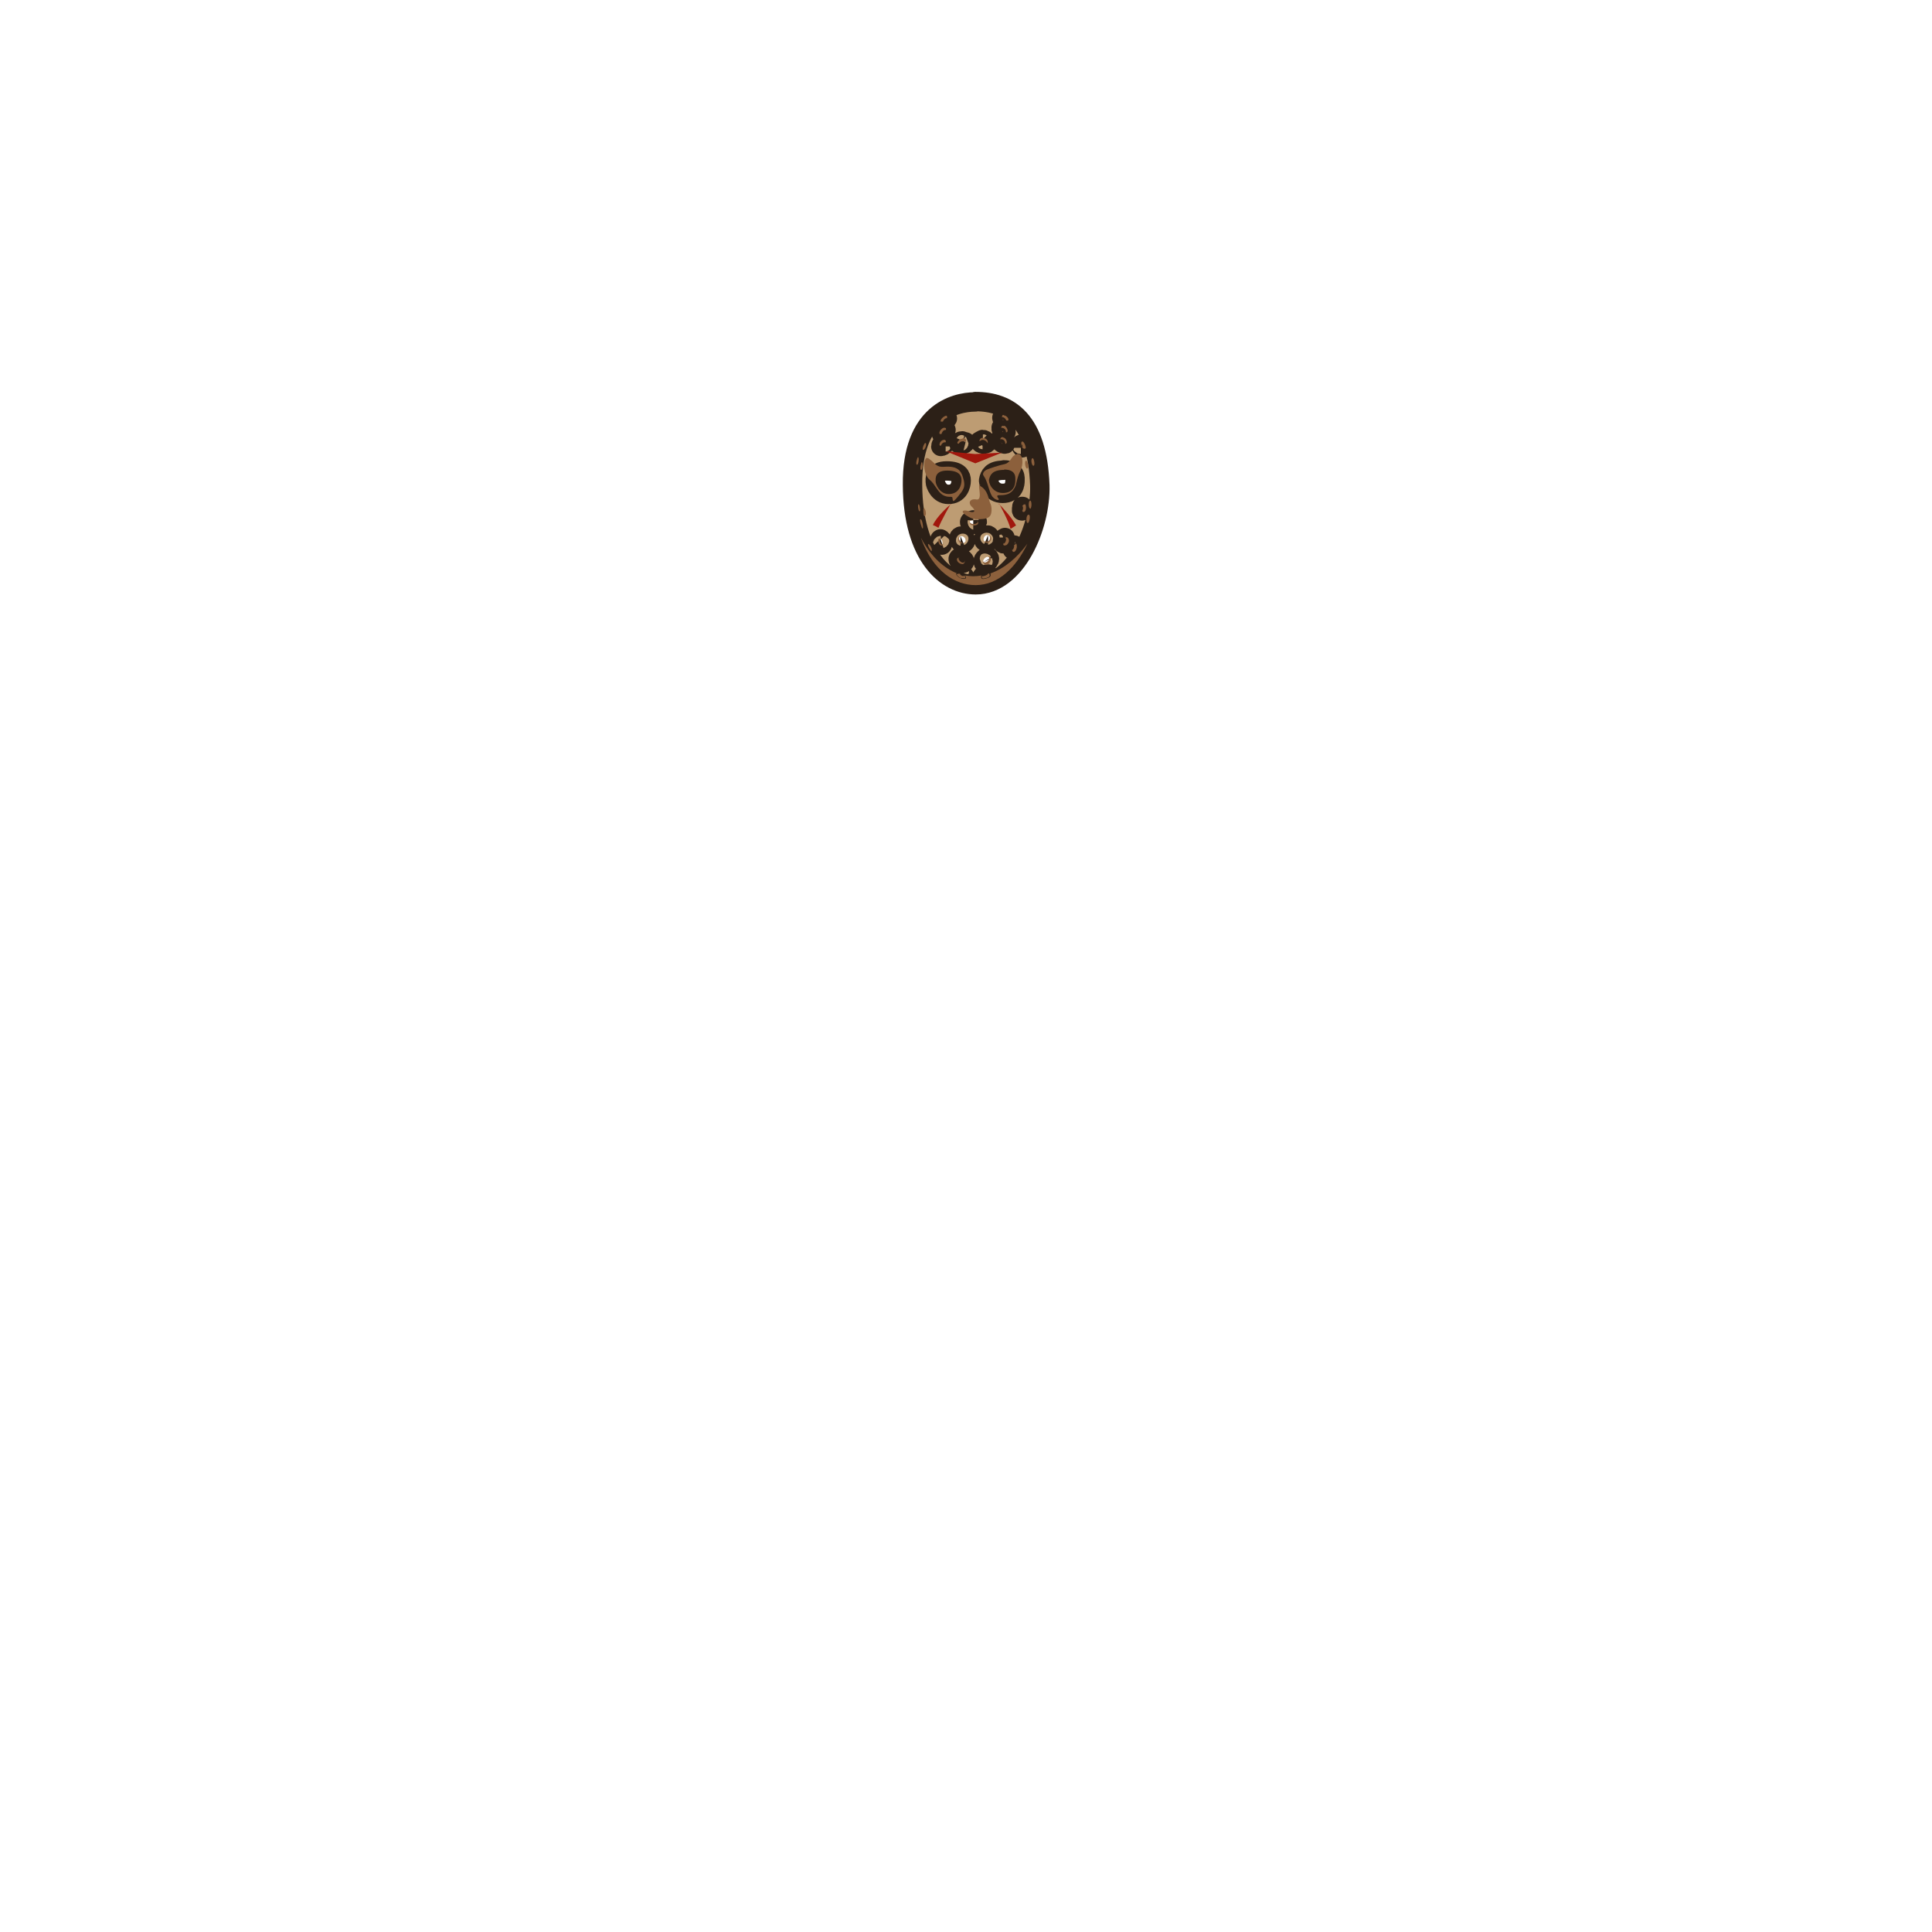
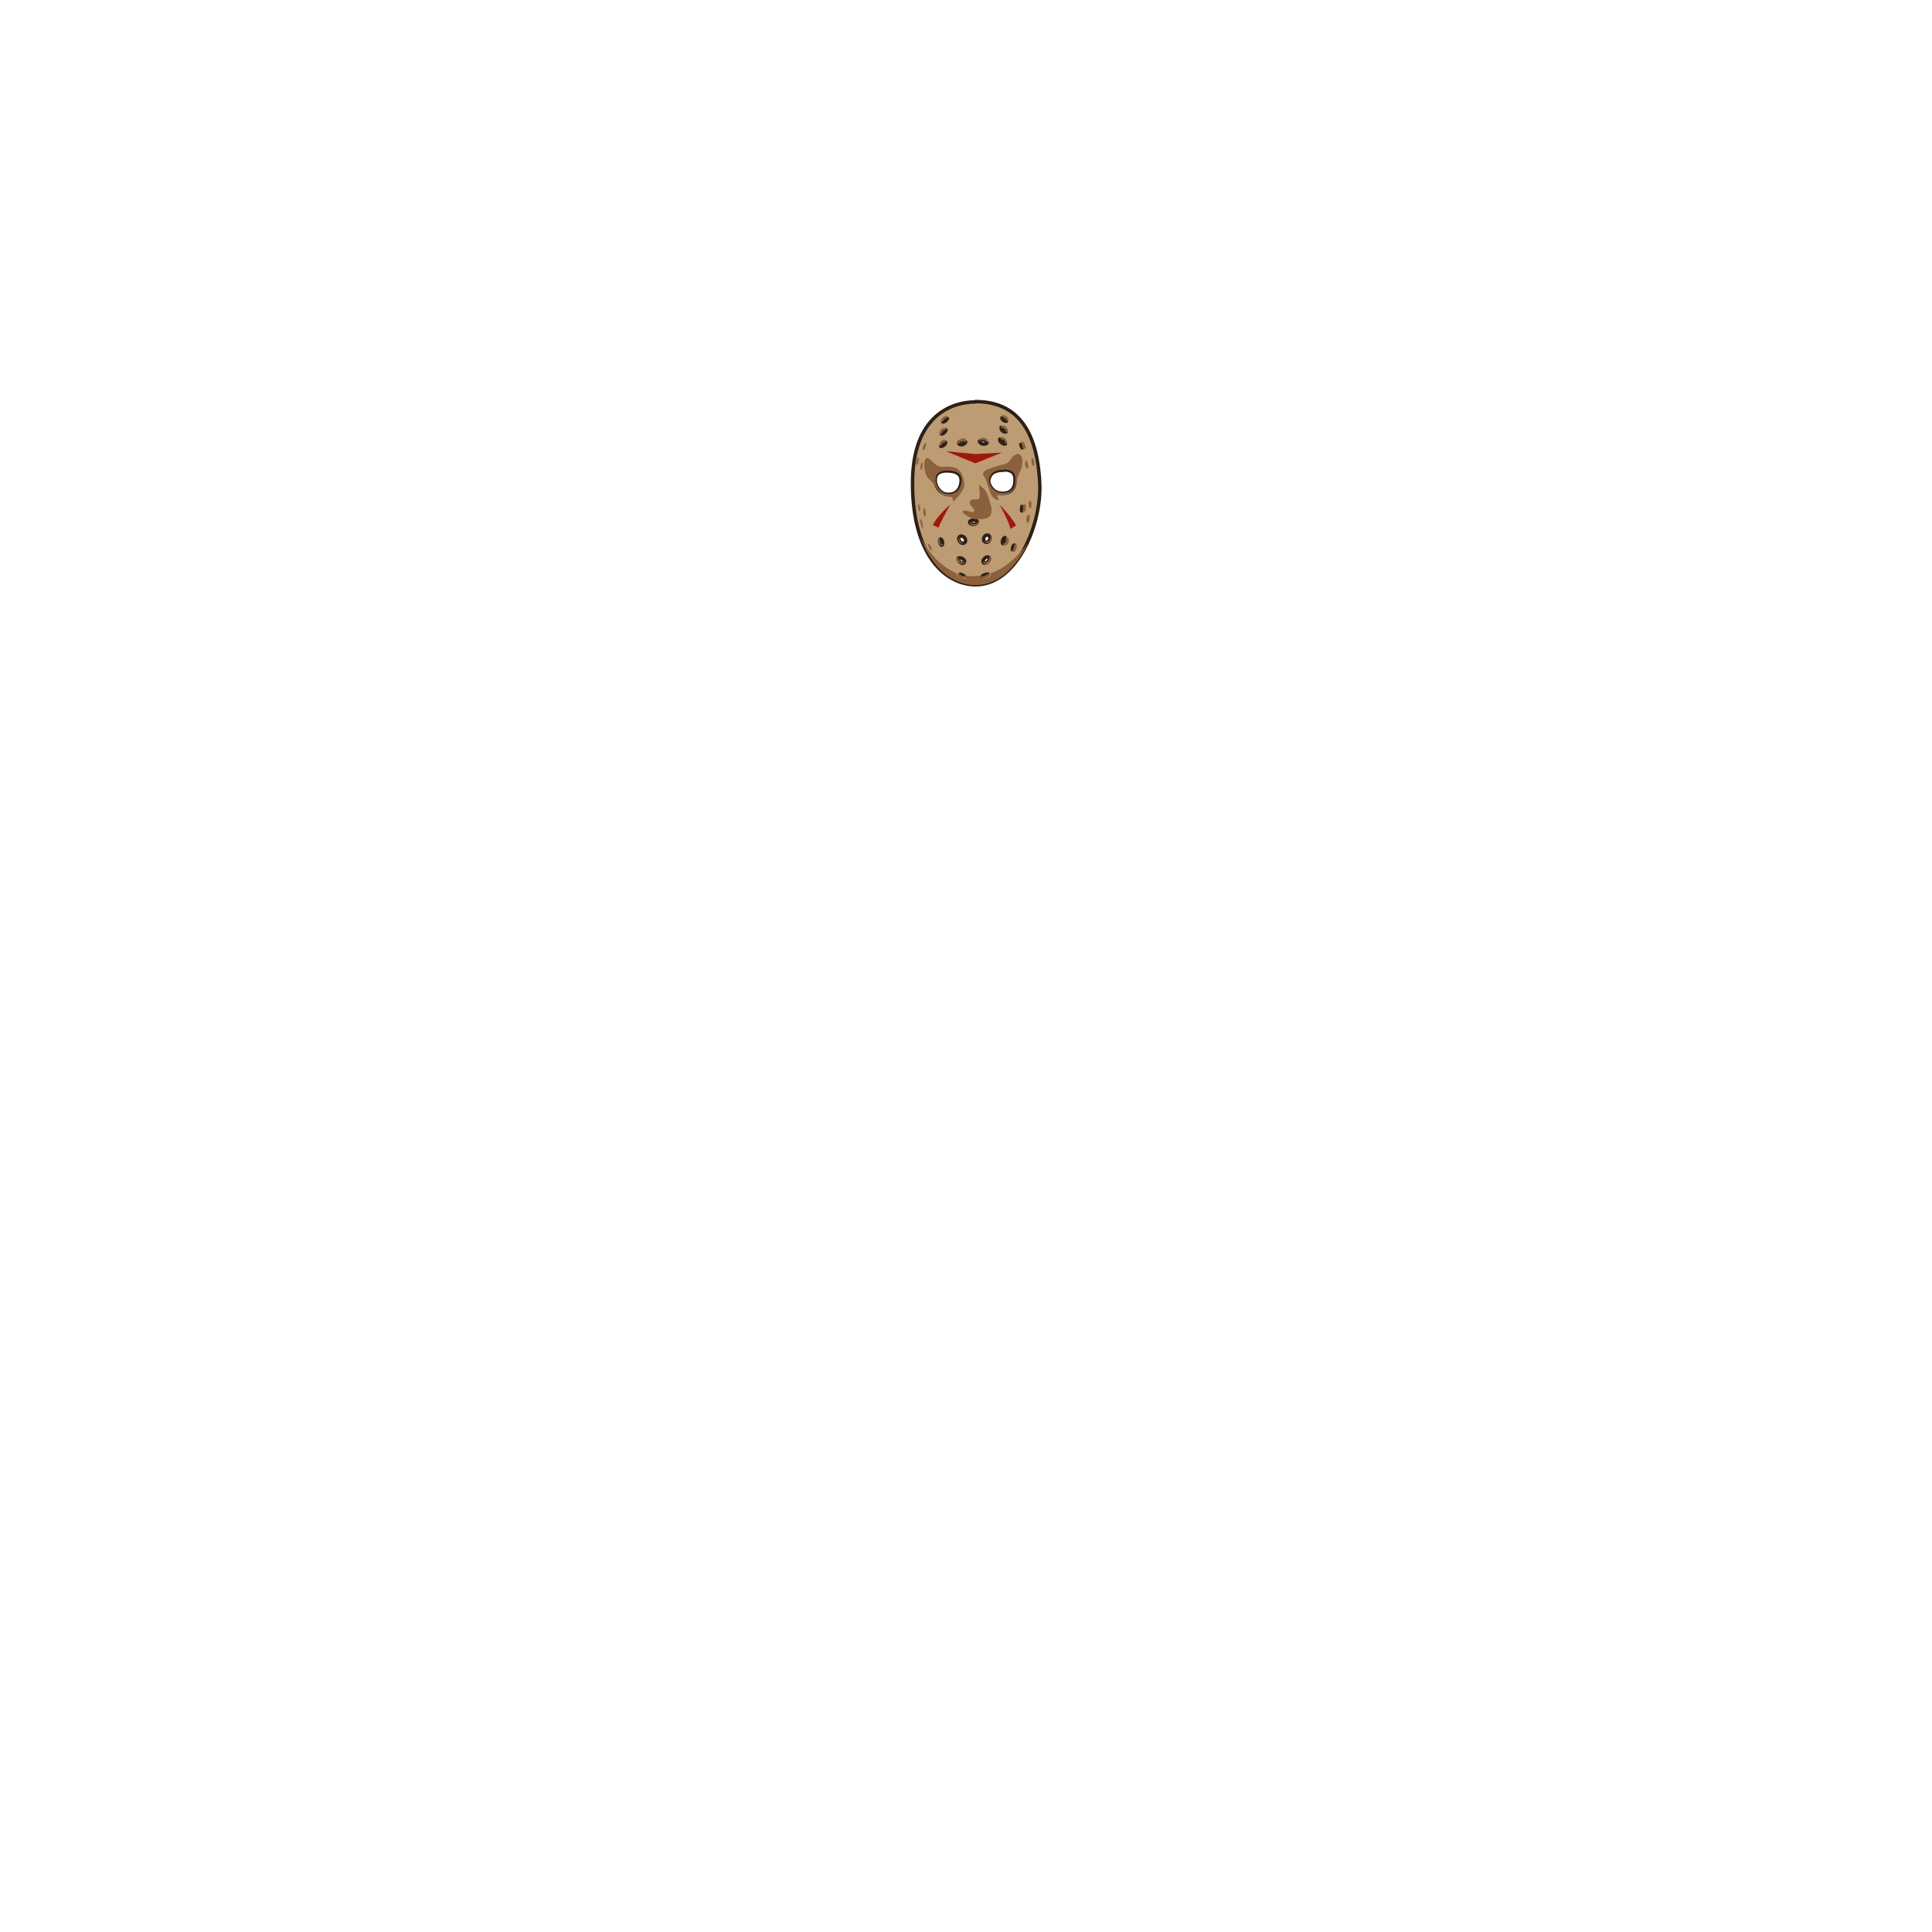
<svg xmlns="http://www.w3.org/2000/svg" id="mask_jason" width="560" height="560">
  <g id="g4358" style="display:inline;enable-background:new">
-     <path id="path2987-9-5" d="M282.7 116.4c9.8 0 18 5.4 18.7 24.3.3 11.8-6.8 28.8-18.6 28.8-8.6 0-18.2-8.3-18.3-29-.2-20.6 12-24 18.2-24zm7.7 4.7c0 .6.8 1 1.3 1-.2-.5-.6-1-1.3-1zm-15.8.2c-.7 0-1 .5-1.3 1 .5 0 1-.4 1.3-1zm15.6 2.7c-.2.6.8 1.4 1.4 1.2 0-1-.7-1.3-1.4-1.3zm-16 .6c-.5 0-1 .2-1.3 1.2.5 0 1.2-.7 1.3-1.2zm16 2.7h-.4c-.2.7 1 1.6 1.6 1.4 0-1-.6-1.4-1.3-1.4zm-5.3.2c-.4 0-.7.2-1 .4.3 1 1.7 1 2.2.5-.3-.7-.8-1-1.3-1zm-6 .3c-.4 0-1 .2-1 .7 0 .4 1.5.8 2-.4l-.8-.2zm-5 .3c-.8 0-1.2 1-1.2 1.3.8 0 1.5-1 1.4-1.2h-.2zm22 .7c0 .3.2.8.4 1 0-.4 0-1-.4-1zm-5 7.5c-3.5 0-4 1.6-4.3 2.7-.3.8.8 4 4 4 3.5 0 3.6-3 3.6-3.6 0-.7.4-3.2-3.2-3.2zm-16.5.2c-3.7 0-3.3 2.5-3.3 3.2 0 .6 1 3.6 3.8 3.6 3 0 3.7-2.6 3.7-4 0-1.3-.6-2.8-4.2-2.8zm22 10.3c-.3 0-.4 1.4-.2 1.3.2 0 .4-1.2 0-1.3zm-14.3 4c-1.5 0-1.3 1.2 0 1.2s1.8-1.3 0-1.3zm4 4.3c-1 0-1.4 1.7-.5 2 1 .6 2-1.5.8-2h-.2zm-7.4.3h-.3c-1.2.5 0 2.5 1 2s.3-2-.7-2zm12.5.5c-.6 0-.8 1.6-.5 1.7.6 0 1-1.5.6-1.6v-.2zm-18.6.3c-.6.2 0 2 .4 1.8.4 0 .2-1.7-.3-1.7zM294 158c-.4 0-.7 1.4-.5 1.4.3 0 .6-1.3.4-1.4zm-7.7 3.4c-.7 0-1.6 1-1.3 1.6.5.8 2.2-.6 1.7-1.3 0-.2-.3-.3-.4-.3zm-8 .3h-.4c-.7.5 1 2.3 1.6 1.3.4-.6-.6-1.3-1.3-1.3zm8 4.7c-.6 0-1.7.5-1.6.7 0 .4 2-.4 1.7-.7h-.2zm-8 0v.2c-.2.2 1 .8 1.2.4 0 0-.7-.5-1-.5z" style="color:#000000;fill:#bd9c73;fill-opacity:1;stroke:#2c2017;stroke-width:5.627;stroke-linecap:round;stroke-linejoin:round;stroke-miterlimit:4;stroke-opacity:1;stroke-dasharray:none;stroke-dashoffset:0;marker:none;visibility:visible;display:inline;overflow:visible;enable-background:accumulate" />
+     <path id="path2987-9-5" d="M282.7 116.4c9.8 0 18 5.4 18.7 24.3.3 11.8-6.8 28.8-18.6 28.8-8.6 0-18.2-8.3-18.3-29-.2-20.6 12-24 18.2-24zm7.7 4.7c0 .6.8 1 1.3 1-.2-.5-.6-1-1.3-1zm-15.8.2c-.7 0-1 .5-1.3 1 .5 0 1-.4 1.3-1zm15.6 2.7c-.2.6.8 1.4 1.4 1.2 0-1-.7-1.3-1.4-1.3zm-16 .6c-.5 0-1 .2-1.3 1.2.5 0 1.2-.7 1.3-1.2zm16 2.7h-.4c-.2.7 1 1.6 1.6 1.4 0-1-.6-1.4-1.3-1.4zm-5.3.2c-.4 0-.7.2-1 .4.3 1 1.7 1 2.2.5-.3-.7-.8-1-1.3-1zm-6 .3c-.4 0-1 .2-1 .7 0 .4 1.5.8 2-.4l-.8-.2zm-5 .3c-.8 0-1.2 1-1.2 1.3.8 0 1.5-1 1.4-1.2h-.2zm22 .7c0 .3.2.8.4 1 0-.4 0-1-.4-1zm-5 7.5c-3.5 0-4 1.6-4.3 2.7-.3.8.8 4 4 4 3.5 0 3.6-3 3.6-3.6 0-.7.4-3.2-3.2-3.2zm-16.5.2c-3.7 0-3.3 2.5-3.3 3.2 0 .6 1 3.6 3.8 3.6 3 0 3.7-2.6 3.7-4 0-1.3-.6-2.8-4.2-2.8zm22 10.3c-.3 0-.4 1.4-.2 1.3.2 0 .4-1.2 0-1.3zm-14.3 4c-1.5 0-1.3 1.2 0 1.2s1.8-1.3 0-1.3zm4 4.3c-1 0-1.4 1.7-.5 2 1 .6 2-1.5.8-2h-.2zm-7.4.3h-.3c-1.2.5 0 2.5 1 2s.3-2-.7-2zm12.5.5c-.6 0-.8 1.6-.5 1.7.6 0 1-1.5.6-1.6v-.2zm-18.6.3c-.6.2 0 2 .4 1.8.4 0 .2-1.7-.3-1.7zM294 158c-.4 0-.7 1.4-.5 1.4.3 0 .6-1.3.4-1.4zm-7.7 3.4c-.7 0-1.6 1-1.3 1.6.5.8 2.2-.6 1.7-1.3 0-.2-.3-.3-.4-.3zm-8 .3h-.4c-.7.5 1 2.3 1.6 1.3.4-.6-.6-1.3-1.3-1.3zm8 4.7c-.6 0-1.7.5-1.6.7 0 .4 2-.4 1.7-.7h-.2zm-8 0v.2c-.2.2 1 .8 1.2.4 0 0-.7-.5-1-.5z" style="color:#000000;fill:#bd9c73;fill-opacity:1;stroke:#2c2017;stroke-width:1;stroke-linecap:round;stroke-linejoin:round;stroke-miterlimit:4;stroke-opacity:1;stroke-dasharray:none;stroke-dashoffset:0;marker:none;visibility:visible;display:inline;overflow:visible;enable-background:accumulate" />
    <path id="path2987-9-5-85" d="M285 127c.6 0 1.2.3 1.3 1v.5c-.4-.7-1-1-1.4-1-.4 0-.7.2-1 .4 0-.7.5-1 1-1z" style="color:#000000;fill:#8c603c;fill-opacity:1;stroke:none;marker:none;visibility:visible;display:inline;overflow:visible;enable-background:accumulate" />
    <path id="path2987-9-5-1" d="M272.3 156h.3c-.5.2 0 2 .5 1.8.2 0 .2 0 .3-.2 0 .5-.3.5-.6.5-.6 0-1-1.4-.8-1.7 0-.2 0-.3.3-.3zm1 .8z" style="color:#000000;fill:#8c603c;fill-opacity:1;stroke:none;marker:none;visibility:visible;display:inline;overflow:visible;enable-background:accumulate" />
    <path id="path2987-9-8" d="M291.5 155.7h.2c.6 0 1 1 .6 1.6-.4.8-.8.8-1.2.8-.3 0-.4-.4-.3-1v.5c.7 0 1-1.5.7-1.6v-.2h-.3.5z" style="color:#000000;fill:#8c603c;fill-opacity:1;stroke:none;marker:none;visibility:visible;display:inline;overflow:visible;enable-background:accumulate" />
    <path id="path2987-9-1-1" d="M286.8 155.2c.4.3.5.5.5 1 0 .3-.4 1-1 1.2-.5 0-.8-.3-1-.5h.4c1 .5 1.8-1 1-1.8z" style="color:#000000;fill:#8c603c;fill-opacity:1;stroke:none;stroke-width:0.5;marker:none;visibility:visible;display:inline;overflow:visible;enable-background:accumulate" />
    <path id="path3009-51" d="M289.6 146s2.8 5 3.3 7.3l1.6-1c-1-2-4.2-5.6-5-6.2z" style="color:#000000;fill:#a1170d;fill-opacity:1;stroke:none;marker:none;visibility:visible;display:inline;overflow:visible;enable-background:accumulate" />
    <path id="path3009-5-0" d="M275.6 146s-2.7 4.7-3.6 7c-.5-.4-1.6-.8-1.6-.8 1-2.3 4.4-5.5 5.2-6z" style="color:#000000;fill:#a1170d;fill-opacity:1;stroke:none;marker:none;visibility:visible;display:inline;overflow:visible;enable-background:accumulate" />
    <path id="path3014-9-1" d="M269 157.7c.5-.2 1.4 1.7 1 2 0 .3-1.2-1.5-1-2z" style="color:#000000;fill:#8c603c;fill-opacity:1;stroke:none;marker:none;visibility:visible;display:inline;overflow:visible;enable-background:accumulate" />
    <path id="path3016-0-8" d="M267.7 147.2c.5 0 1 2 .4 2.4-.5.4-.6-2.3-.3-2.4z" style="color:#000000;fill:#8c603c;fill-opacity:1;stroke:none;marker:none;visibility:visible;display:inline;overflow:visible;enable-background:accumulate" />
    <path id="path3018-70" d="M266.2 146.2c.3-.4.7 1.8.4 2-.3.3-.7-1.7-.4-2z" style="color:#000000;fill:#8c603c;fill-opacity:1;stroke:none;marker:none;visibility:visible;display:inline;overflow:visible;enable-background:accumulate" />
    <path id="path3028-5-0" d="M284 140.8c2.5 1.3 2.5 4 3 5 .6 1.2.5 3 0 3.7-.7 1-2.4 1-4.2 1-1.5-.2-2.6-1-3.4-1.6-1-1 .3-1.2 1.7-.6 1.5.5 1.8-.4.5-1.5-1.2-1.3-.2-2.4 1.6-2 1.8 0-.2-5 1-4.2z" style="color:#000000;fill:#8c603c;fill-opacity:1;stroke:none;marker:none;visibility:visible;display:inline;overflow:visible;enable-background:accumulate" />
    <path id="path3140-52" d="M298.6 147.4c-.5 0-.6-2.2 0-2.3.5 0 .5 2.2 0 2.4z" style="color:#000000;fill:#8c603c;fill-opacity:1;stroke:none;marker:none;visibility:visible;display:inline;overflow:visible;enable-background:accumulate" />
    <path id="path3142-5" d="M298.2 149.2c.6 0 .2 2.4-.3 2.4-.6 0-.5-2.4.2-2.4z" style="color:#000000;fill:#8c603c;fill-opacity:1;stroke:none;marker:none;visibility:visible;display:inline;overflow:visible;enable-background:accumulate" />
    <path id="path3144-7" d="M282.7 134.3l-8.5-3.5 8.4.8 7.8-.4z" style="color:#000000;fill:#a1170d;fill-opacity:1;stroke:none;marker:none;visibility:visible;display:inline;overflow:visible;enable-background:accumulate" />
    <path id="path3148-0" d="M267.4 153.2c-.2 0-1-2.6-.6-2.7.5-.2 1 2.8.6 2.7z" style="color:#000000;fill:#8c603c;fill-opacity:1;stroke:none;marker:none;visibility:visible;display:inline;overflow:visible;enable-background:accumulate" />
    <path id="path3150-9-1" d="M267.2 134c.4-.2.3 2.2-.2 2.2s0-2.2.2-2.3z" style="color:#000000;fill:#8c603c;fill-opacity:1;stroke:none;marker:none;visibility:visible;display:inline;overflow:visible;enable-background:accumulate" />
    <path id="path3150-1-4" d="M266 132.5c.5-.2.3 2.2-.2 2.2s0-2 .3-2.2z" style="color:#000000;fill:#8c603c;fill-opacity:1;stroke:none;marker:none;visibility:visible;display:inline;overflow:visible;enable-background:accumulate" />
    <path id="path3150-1-8-6" d="M268.2 128.4c.6 0 0 2-.6 2-.5 0 .3-2 .6-2z" style="color:#000000;fill:#8c603c;fill-opacity:1;stroke:none;marker:none;visibility:visible;display:inline;overflow:visible;enable-background:accumulate" />
    <path id="path3389-4" d="M297.4 133.5c.4 0 1 2 .4 2.3-.5.3-1-2-.4-2.3z" style="color:#000000;fill:#8c603c;fill-opacity:1;stroke:none;marker:none;visibility:visible;display:inline;overflow:visible;enable-background:accumulate" />
    <path id="path3391-9" d="M299.3 132.8c.4 0 .8 2 .3 2.2-.5.2-1-2-.3-2.2z" style="color:#000000;fill:#8c603c;fill-opacity:1;stroke:none;marker:none;visibility:visible;display:inline;overflow:visible;enable-background:accumulate" />
    <path id="path2987-9-13" d="M268.7 132.8c.2 0 .4 0 .6.2 2 1.4 2 2.5 4.5 2.3 3.7-.3 4.8 1.2 5.3 3 1 3 0 3.8-1.4 5.6-1.4 1.7-1.5 1.6-1.6.6 0-1-1 0-2.8-1-1.6-1-2.3-3.2-3.8-4.4-2-1.6-2-6.4-.7-6.4zm5.8 3.6c-3.7 0-3.3 2.5-3.3 3.2 0 .6 1 3.6 3.8 3.6 3 0 3.7-2.6 3.7-4 0-1.3-.6-2.8-4.2-2.8z" style="color:#000000;fill:#8c603c;fill-opacity:1;stroke:none;marker:none;visibility:visible;display:inline;overflow:visible;enable-background:accumulate" />
    <path id="path2987-9-3" d="M295 131.6c1.7 0 1.6 3.2.8 4.8-1 2-1 3-1.4 4.3-1.8 4.7-6.7 1.5-5 3.8.5.6-.7.7-1.8-.6-1-1.5-1.3-4.4-2.5-6-.5-.6.2-1.5 1-1.8.7-.3 3.6-1.3 5.2-1.6 1.5-.4 1.8-2 2.8-2.6l1-.4zm-4 4.6c-3.5 0-4 1.6-4.3 2.7-.3.8.8 4 4 4 3.5 0 3.6-3 3.6-3.6 0-.7.4-3.2-3.2-3.2z" style="color:#000000;fill:#8c603c;fill-opacity:1;stroke:none;marker:none;visibility:visible;display:inline;overflow:visible;enable-background:accumulate" />
    <path id="path2987-9-0-5" d="M297 146.2h.2c.3.5.3 2-.4 2.2-.3 0-.4 0-.5-.4.2 0 .4-1.2 0-1.3.2-.3.4-.5.6-.5z" style="color:#000000;fill:#8c603c;fill-opacity:1;stroke:none;marker:none;visibility:visible;display:inline;overflow:visible;enable-background:accumulate" />
    <path id="path3942-4" d="M267 156c3 5.6 6.7 8.7 10.4 10.2h-.2c-.2.5.5 1 1 1.3.7.3 1.7.5 1.8 0 0-.2 0-.4-.3-.7 1.6.3 3.2.3 4.8 0-.2.2-.2.5 0 .8 0 .3.8.3 1.6 0 1-.3 1.2-.8 1-1.2v-.2c4-1.4 7.7-4.5 10.7-8.6-3.2 6.7-8.3 12-15 12-6 0-12.3-4-15.8-13.5z" style="color:#000000;fill:#8c603c;fill-opacity:1;stroke:none;marker:none;visibility:visible;display:inline;overflow:visible;enable-background:accumulate" />
    <path id="path2987-9-5-2" d="M294.4 157.6h.2c0 .2.3.7 0 1.5-.2.8-.8 1-1 .8-.2-.2-.3-.5-.2-.7v.2c.4 0 .7-1.3.5-1.4l.4-.2z" style="color:#000000;fill:#8c603c;fill-opacity:1;stroke:none;marker:none;visibility:visible;display:inline;overflow:visible;enable-background:accumulate" />
    <path id="path2987-9-5-4" d="M286.2 161.2c.8 0 1 .4 1 1 0 .4-.7 1.7-1.4 1.5-.7-.2-1-.7-.8-1 .5 1 2.2-.5 1.7-1.2 0-.2-.3-.3-.4-.3h-.3.2z" style="color:#000000;fill:#8c603c;fill-opacity:1;stroke:none;marker:none;visibility:visible;display:inline;overflow:visible;enable-background:accumulate" />
    <path id="path2987-9-5-3" d="M283.2 151c.4.2.3.4.3.7 0 .7-2 .8-2.3.2-.3-.5-.2-.8 0-1-.3.3 0 1 1 1s1.5-.7 1-1z" style="color:#000000;fill:#8c603c;fill-opacity:1;stroke:none;marker:none;visibility:visible;display:inline;overflow:visible;enable-background:accumulate" />
    <path id="path2987-9-5-0-7" d="M278.5 155.4c-1.2.4 0 2.4 1 2 0-.2.2-.3.3-.4-.3.5-.6.4-1 .5-.3.2-1.2-.5-1-1.4 0-.5.4-.6.7-.6z" style="color:#000000;fill:#8c603c;fill-opacity:1;stroke:none;marker:none;visibility:visible;display:inline;overflow:visible;enable-background:accumulate" />
    <path id="path2987-9-5-8" d="M277.8 166.3h.5c-.2.3 1 1 1.2.5.2.2.4.4.3.7 0 .3-1 0-1.5 0-.5-.3-1-.8-1-1 .2-.2.4-.2.5-.2z" style="color:#000000;fill:#8c603c;fill-opacity:1;stroke:none;marker:none;visibility:visible;display:inline;overflow:visible;enable-background:accumulate" />
    <path id="path2987-9-5-04" d="M286.4 166.2c.2 0 .4 0 .4.3.2.3 0 .8-.8 1-.6.2-1.3.3-1.4 0v-.6c.2.4 2-.4 1.8-.7z" style="color:#000000;fill:#8c603c;fill-opacity:1;stroke:none;marker:none;visibility:visible;display:inline;overflow:visible;enable-background:accumulate" />
    <path id="path2987-9-5-7" d="M278 161.5H278c-.7.5 1 2.3 1.6 1.3v-.3c.2.4-.2 1-.6 1-1 0-2-1-1.5-1.7l.6-.3z" style="color:#000000;fill:#8c603c;fill-opacity:1;stroke:none;marker:none;visibility:visible;display:inline;overflow:visible;enable-background:accumulate" />
    <path id="path2987-9-5-9" d="M290.7 126.8c.8 0 1.4 1.3 1 1.7l-.3.2c0-1-.6-1.4-1.3-1.4h-.2v.6c0-.4 0-.7.2-1 .2-.2.5-.2.7-.2zm-.8 1v.2zm0 .2v0zm0 .2c.2 0 .2 0 .2.2v-.2zm.2.2zm.2 0zm0 0l.3.2h-.2zm.3.2zm.2 0zm0 0zm0 0h0zm.2 0zm0 0z" style="color:#000000;fill:#8c603c;fill-opacity:1;stroke:none;marker:none;visibility:visible;display:inline;overflow:visible;enable-background:accumulate" />
    <path id="path2987-9-5-83" d="M296.4 128c.5 0 1.2 2 .8 2-.3.2-.6 0-.8-.2 0-.5 0-1-.4-1 0 0 0 .4.2.6-.2-.6-.3-1.2 0-1.4h.2zm-.2 1.4l.2.4c0-.2 0-.3-.2-.4z" style="color:#000000;fill:#8c603c;fill-opacity:1;stroke:none;marker:none;visibility:visible;display:inline;overflow:visible;enable-background:accumulate" />
    <path id="path2987-9-5-01" d="M291 123.4c.6 0 1.3 1.3 1 1.7 0 .2-.3.2-.4.2 0-1-.7-1.3-1.4-1.3 0 0 0-.3.2-.5 0 0 .3-.2.5 0zm-1 .7v.2zm0 .2zm0 0h.2zm.2 0v.2zm0 .2v0zm0 .2h.2zm.2 0v.2zm0 .2h.2zm.2 0l.2.3h-.2zm.2.3h0zm.6.2z" style="color:#000000;fill:#8c603c;fill-opacity:1;stroke:none;marker:none;visibility:visible;display:inline;overflow:visible;enable-background:accumulate" />
    <path id="path2987-9-5-88" d="M291 120.4c.7 0 1.6 1 1.2 1.5h-.5c-.2-.5-.6-1-1.3-1v.4c0-.3 0-.6.2-1h.4zm-.5 1v0zm.2.2l.2.2c-.2 0-.2 0-.3-.2zm.4.3H291.2zm.4 0h0z" style="color:#000000;fill:#8c603c;fill-opacity:1;stroke:none;marker:none;visibility:visible;display:inline;overflow:visible;enable-background:accumulate" />
    <path id="path2987-9-5-28" d="M279 127c.6 0 1 .2 1 .6 0 .4 0 .6-.2.8 0 0 0-.2.2-.3l-.8-.2c-.6 0-1 .2-1.3.7-.3 0-.4 0-.4-.4 0 0 .5-.8 1-1h.5z" style="color:#000000;fill:#8c603c;fill-opacity:1;stroke:none;marker:none;visibility:visible;display:inline;overflow:visible;enable-background:accumulate" />
    <path id="path2987-9-5-13" d="M273.7 127.5h.2c.3.2.3.5.2.7h-.2c-.7 0-1 .6-1.2 1-.5 0-.4-.4-.3-.7 0-.3.6-1 1.2-1z" style="color:#000000;fill:#8c603c;fill-opacity:1;stroke:none;marker:none;visibility:visible;display:inline;overflow:visible;enable-background:accumulate" />
    <path id="path2987-9-5-5" d="M274 124l.2.2v.4c-.5 0-1 .2-1.3 1.2h-.5c-.5-.5.7-2 1.4-1.8zm-1 1.7z" style="color:#000000;fill:#8c603c;fill-opacity:1;stroke:none;marker:none;visibility:visible;display:inline;overflow:visible;enable-background:accumulate" />
    <path id="path2987-9-5-21" d="M274.3 120.5s.2 0 .2.2v.5c-.6 0-1 .5-1.2 1h-.6c-.3-.6 1-1.7 1.6-1.7zm-.7 1.7h-.2.2z" style="color:#000000;fill:#8c603c;fill-opacity:1;stroke:none;marker:none;visibility:visible;display:inline;overflow:visible;enable-background:accumulate" />
  </g>
</svg>
